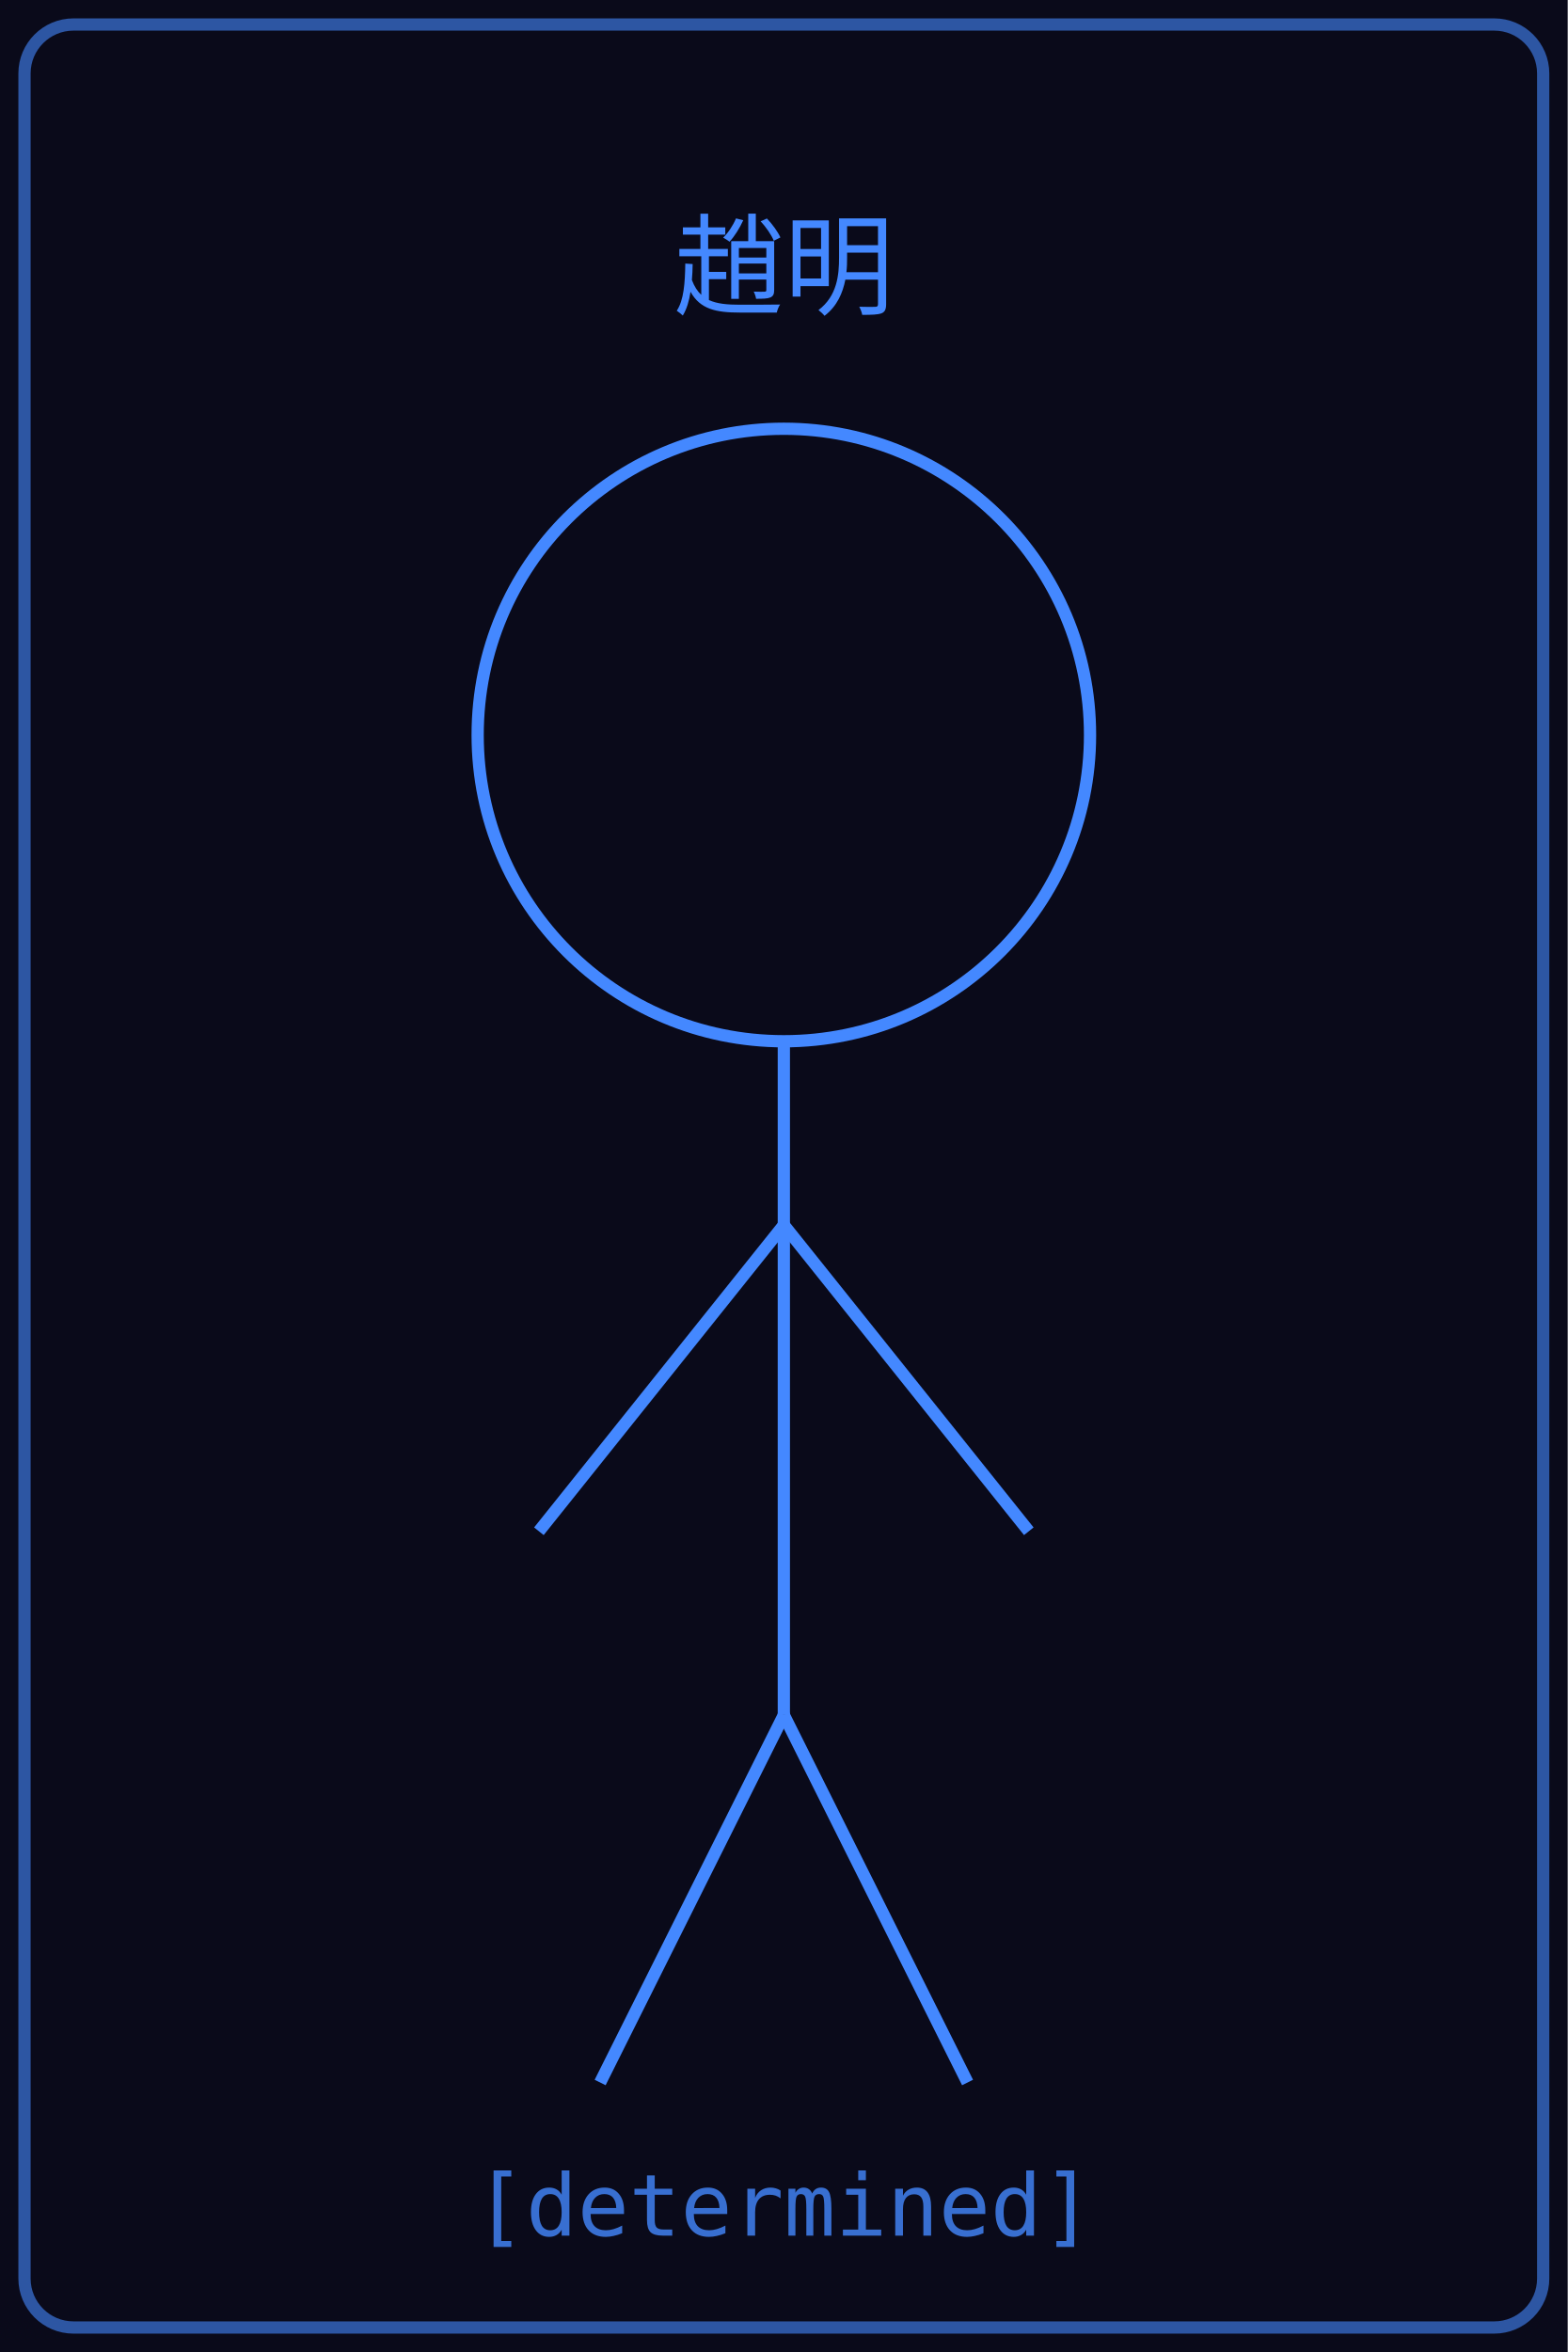
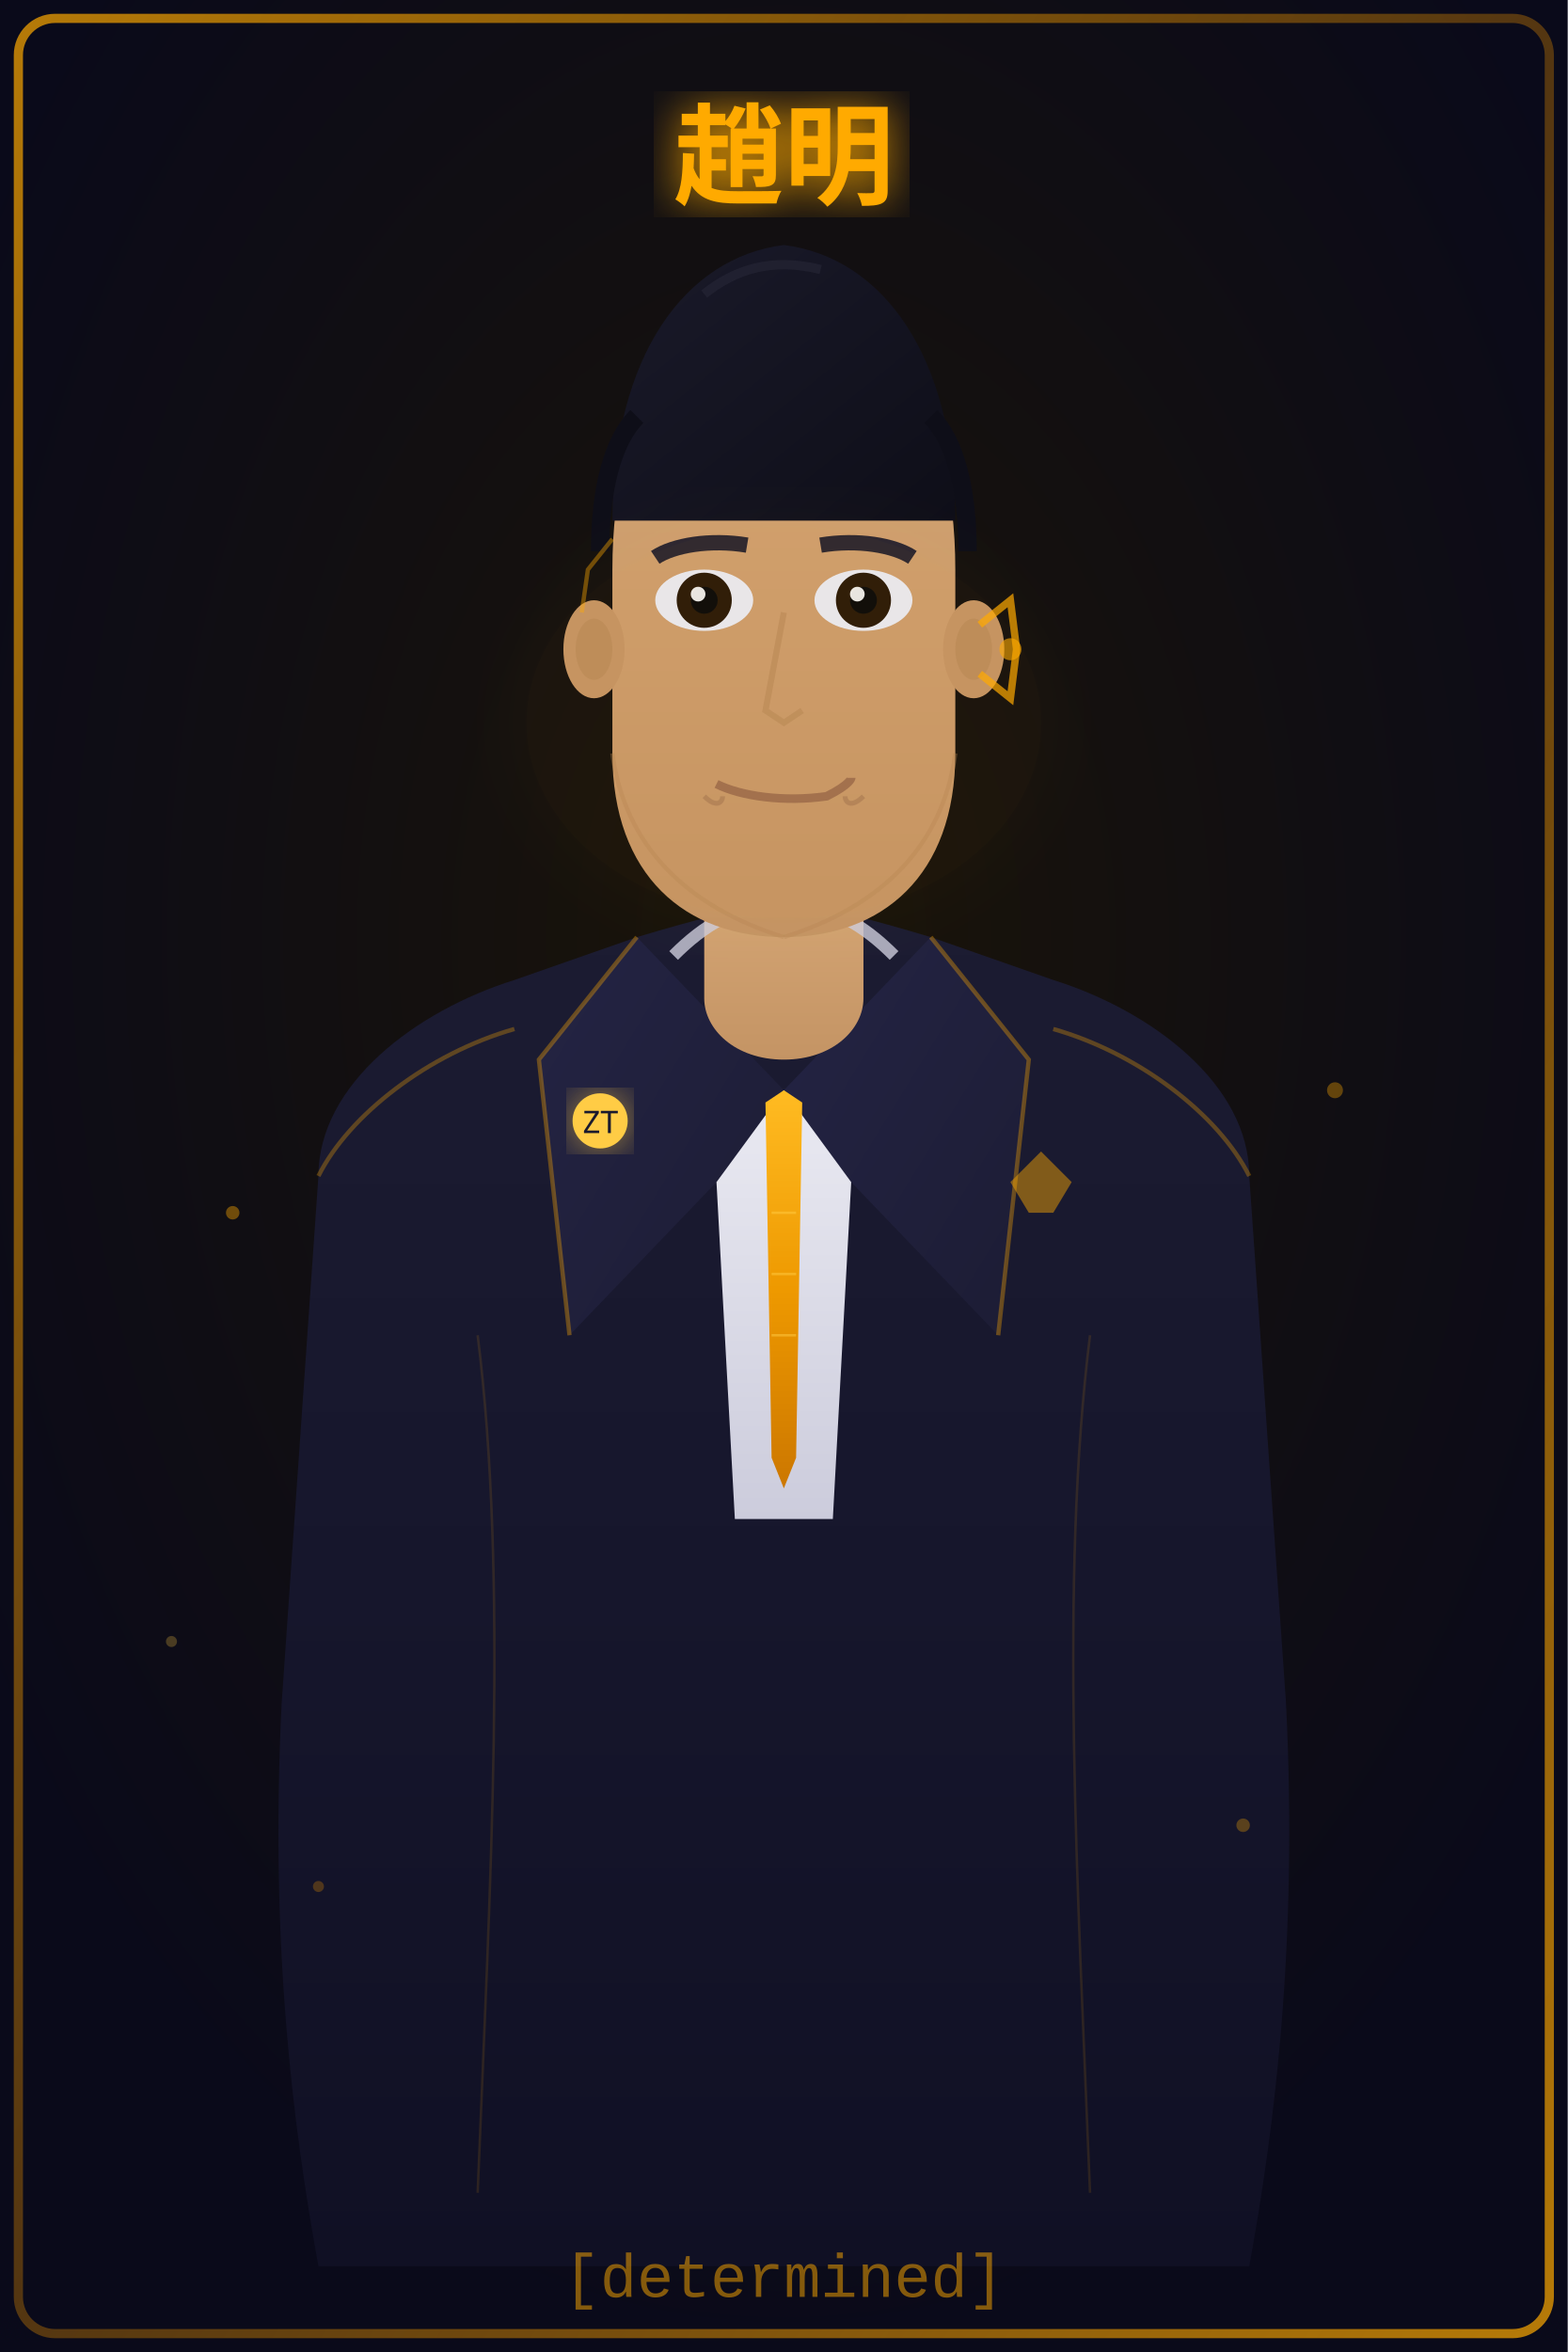
<svg xmlns="http://www.w3.org/2000/svg" width="256" height="384" viewBox="0 0 256 384">
-   <rect width="256" height="384" fill="#0a0a1a" />
-   <rect x="4" y="4" width="248" height="376" rx="8" fill="none" stroke="#4488ff" stroke-width="2" opacity="0.6" />
-   <circle cx="128" cy="120" r="50" fill="none" stroke="#4488ff" stroke-width="2" />
-   <line x1="128" y1="170" x2="128" y2="280" stroke="#4488ff" stroke-width="2" />
-   <line x1="128" y1="200" x2="88" y2="250" stroke="#4488ff" stroke-width="2" />
-   <line x1="128" y1="200" x2="168" y2="250" stroke="#4488ff" stroke-width="2" />
-   <line x1="128" y1="280" x2="98" y2="340" stroke="#4488ff" stroke-width="2" />
-   <line x1="128" y1="280" x2="158" y2="340" stroke="#4488ff" stroke-width="2" />
-   <text x="128" y="50" font-family="monospace" font-size="18" fill="#4488ff" text-anchor="middle">趙明</text>
-   <text x="128" y="365" font-family="monospace" font-size="14" fill="#4488ff" text-anchor="middle" opacity="0.8">[determined]</text>
+   <defs>
+     <radialGradient id="zt-bg" cx="50%" cy="40%" r="60%">
+       <stop offset="0%" stop-color="#1a1408" />
+       <stop offset="100%" stop-color="#0a0a1a" />
+     </radialGradient>
+     <linearGradient id="zt-suit" x1="0" y1="0" x2="0" y2="1">
+       <stop offset="0%" stop-color="#1c1c32" />
+       <stop offset="50%" stop-color="#16162c" />
+       <stop offset="100%" stop-color="#101024" />
+     </linearGradient>
+     <linearGradient id="zt-lapel" x1="0" y1="0" x2="1" y2="1">
+       <stop offset="0%" stop-color="#242444" />
+       <stop offset="100%" stop-color="#1c1c34" />
+     </linearGradient>
+     <linearGradient id="zt-shirt" x1="0" y1="0" x2="0" y2="1">
+       <stop offset="0%" stop-color="#eaeaf2" />
+       <stop offset="100%" stop-color="#ccccdc" />
+     </linearGradient>
+     <linearGradient id="zt-skin" x1="0" y1="0" x2="0" y2="1">
+       <stop offset="0%" stop-color="#d4a574" />
+       <stop offset="100%" stop-color="#c49464" />
+     </linearGradient>
+     <linearGradient id="zt-hair" x1="0" y1="0" x2="1" y2="1">
+       <stop offset="0%" stop-color="#1a1a2a" />
+       <stop offset="100%" stop-color="#0e0e18" />
+     </linearGradient>
+     <linearGradient id="zt-tie" x1="0" y1="0" x2="0" y2="1">
+       <stop offset="0%" stop-color="#ffbb22" />
+       <stop offset="50%" stop-color="#ee9900" />
+       <stop offset="100%" stop-color="#cc7700" />
+     </linearGradient>
+     <filter id="zt-glow">
+       <feGaussianBlur stdDeviation="4" result="blur" />
+       <feMerge>
+         <feMergeNode in="blur" />
+         <feMergeNode in="SourceGraphic" />
+       </feMerge>
+     </filter>
+     <filter id="zt-glow-soft">
+       <feGaussianBlur stdDeviation="6" result="blur" />
+       <feMerge>
+         <feMergeNode in="blur" />
+         <feMergeNode in="SourceGraphic" />
+       </feMerge>
+     </filter>
+     <linearGradient id="zt-border" x1="0" y1="0" x2="1" y2="1">
+       <stop offset="0%" stop-color="#ffaa00" stop-opacity="0.7" />
+       <stop offset="50%" stop-color="#dd8800" stop-opacity="0.35" />
+       <stop offset="100%" stop-color="#ffaa00" stop-opacity="0.7" />
+     </linearGradient>
+   </defs>
+   <rect width="256" height="384" fill="url(#zt-bg)" />
+   <rect x="3" y="3" width="250" height="378" rx="6" fill="none" stroke="url(#zt-border)" stroke-width="1.5" />
+   <text x="128" y="32" font-family="'Courier New', monospace" font-size="18" font-weight="bold" fill="#ffaa00" text-anchor="middle" filter="url(#zt-glow)">趙明</text>
+   <path d="M52,192 C52,177 68,165 84,160 L104,153 C114,150 122,148 128,147 C134,148 142,150 152,153 L172,160 C188,165 204,177 204,192 L210,278 C212,318 208,348 204,370 L52,370 C48,348 44,318 46,278 Z" fill="url(#zt-suit)" />
+   <path d="M104,153 L88,173 L93,218 L117,193 L128,178 Z" fill="url(#zt-lapel)" />
+   <path d="M104,153 L88,173 L93,218" fill="none" stroke="#ffaa00" stroke-width="0.7" opacity="0.35" />
+   <path d="M152,153 L168,173 L163,218 L139,193 L128,178 Z" fill="url(#zt-lapel)" />
+   <path d="M152,153 L168,173 L163,218" fill="none" stroke="#ffaa00" stroke-width="0.7" opacity="0.35" />
+   <path d="M117,193 L128,178 L139,193 L136,248 L120,248 Z" fill="url(#zt-shirt)" />
+   <path d="M125,180 L128,178 L131,180 L130,238 L128,243 L126,238 Z" fill="url(#zt-tie)" />
+   <path d="M126,198 L130,198" fill="none" stroke="#ffcc44" stroke-width="0.4" opacity="0.5" />
+   <path d="M126,208 L130,208" fill="none" stroke="#ffcc44" stroke-width="0.4" opacity="0.5" />
+   <path d="M126,218 L130,218" fill="none" stroke="#ffcc44" stroke-width="0.4" opacity="0.5" />
+   <circle cx="98" cy="183" r="4.5" fill="#ffcc44" filter="url(#zt-glow)" />
+   <text x="98" y="185" font-family="monospace" font-size="5" fill="#1a1a2e" text-anchor="middle">ZT</text>
+   <path d="M115,146 L115,163 C115,168 120,173 128,173 C136,173 141,168 141,163 L141,146" fill="url(#zt-skin)" />
+   <path d="M110,156 C115,151 120,148 128,147 C136,148 141,151 146,156" fill="none" stroke="#ccccdc" stroke-width="2" opacity="0.8" />
+   <path d="M100,93 C100,66 112,48 128,46 C144,48 156,66 156,93 L156,123 C156,143 144,153 128,153 C112,153 100,143 100,123 Z" fill="url(#zt-skin)" />
+   <path d="M100,85 C100,58 112,42 128,40 C144,42 156,58 156,85" fill="url(#zt-hair)" />
+   <path d="M98,90 C98,80 100,72 104,68" fill="none" stroke="#0e0e18" stroke-width="3" />
+   <path d="M158,90 C158,80 156,72 152,68" fill="none" stroke="#0e0e18" stroke-width="3" />
+   <path d="M115,48 C120,44 126,42 134,44" fill="none" stroke="#2a2a3a" stroke-width="1.5" opacity="0.5" />
+   <ellipse cx="97" cy="106" rx="5" ry="8" fill="#c49464" />
+   <ellipse cx="97" cy="106" rx="3" ry="5" fill="#b48454" opacity="0.5" />
+   <ellipse cx="159" cy="106" rx="5" ry="8" fill="#c49464" />
+   <ellipse cx="159" cy="106" rx="3" ry="5" fill="#b48454" opacity="0.5" />
+   <path d="M160,102 L165,98 L166,106 L165,114 L160,110" fill="none" stroke="#ffaa00" stroke-width="1.2" opacity="0.7" />
+   <circle cx="165" cy="106" r="1.8" fill="#ffaa00" opacity="0.6" />
+   <path d="M107,91 C110,89 116,88 122,89" fill="none" stroke="#1a1a2a" stroke-width="2.5" opacity="0.9" />
+   <path d="M134,89 C140,88 146,89 149,91" fill="none" stroke="#1a1a2a" stroke-width="2.5" opacity="0.9" />
+   <ellipse cx="115" cy="98" rx="8" ry="5" fill="#e8e8f0" />
+   <ellipse cx="115" cy="98" rx="4.5" ry="4.5" fill="#2a1a08" />
+   <ellipse cx="115" cy="98" rx="2.2" ry="2.2" fill="#0a0a0a" />
+   <circle cx="114" cy="97" r="1.2" fill="#ffffff" opacity="0.9" />
+   <ellipse cx="141" cy="98" rx="8" ry="5" fill="#e8e8f0" />
+   <ellipse cx="141" cy="98" rx="4.5" ry="4.5" fill="#2a1a08" />
+   <ellipse cx="141" cy="98" rx="2.2" ry="2.2" fill="#0a0a0a" />
+   <circle cx="140" cy="97" r="1.2" fill="#ffffff" opacity="0.9" />
+   <path d="M128,100 L125,116 L128,118 L131,116" fill="none" stroke="#b48454" stroke-width="1" opacity="0.5" />
+   <path d="M117,128 C121,130 128,131 135,130 C139,128 139,127 139,127" fill="none" stroke="#a07050" stroke-width="1.4" />
+   <path d="M115,130 C117,132 118,131 118,130" fill="none" stroke="#a07050" stroke-width="0.8" opacity="0.5" />
+   <path d="M141,130 C139,132 138,131 138,130" fill="none" stroke="#a07050" stroke-width="0.8" opacity="0.5" />
+   <path d="M100,123 C102,138 112,148 128,153" fill="none" stroke="#b48454" stroke-width="0.7" opacity="0.35" />
+   <path d="M156,123 C154,138 144,148 128,153" fill="none" stroke="#b48454" stroke-width="0.7" opacity="0.35" />
+   <path d="M52,192 C57,182 70,172 84,168" fill="none" stroke="#ffaa00" stroke-width="0.7" opacity="0.3" />
+   <path d="M204,192 C199,182 186,172 172,168" fill="none" stroke="#ffaa00" stroke-width="0.7" opacity="0.3" />
+   <path d="M165,193 L170,188 L175,193 L172,198 L168,198 Z" fill="#ffaa00" opacity="0.45" />
+   <path d="M78,218 C83,258 80,308 78,358" fill="none" stroke="#ffaa00" stroke-width="0.4" opacity="0.12" />
+   <path d="M178,218 C173,258 176,308 178,358" fill="none" stroke="#ffaa00" stroke-width="0.4" opacity="0.12" />
+   <path d="M100,88 L96,93 L95,100" fill="none" stroke="#ffaa00" stroke-width="0.7" opacity="0.4" />
+   <ellipse cx="128" cy="118" rx="42" ry="32" fill="#ffaa00" opacity="0.035" filter="url(#zt-glow-soft)" />
+   <circle cx="38" cy="198" r="1.1" fill="#ffaa00" opacity="0.4" />
+   <circle cx="218" cy="178" r="1.3" fill="#ffaa00" opacity="0.35" />
+   <circle cx="52" cy="308" r="0.9" fill="#dd8800" opacity="0.3" />
+   <circle cx="203" cy="298" r="1.1" fill="#ffaa00" opacity="0.3" />
+   <circle cx="28" cy="268" r="0.9" fill="#ffcc44" opacity="0.25" />
+   <text x="128" y="375" font-family="'Courier New', monospace" font-size="10" fill="#ffaa00" text-anchor="middle" opacity="0.5">[determined]</text>
</svg>
